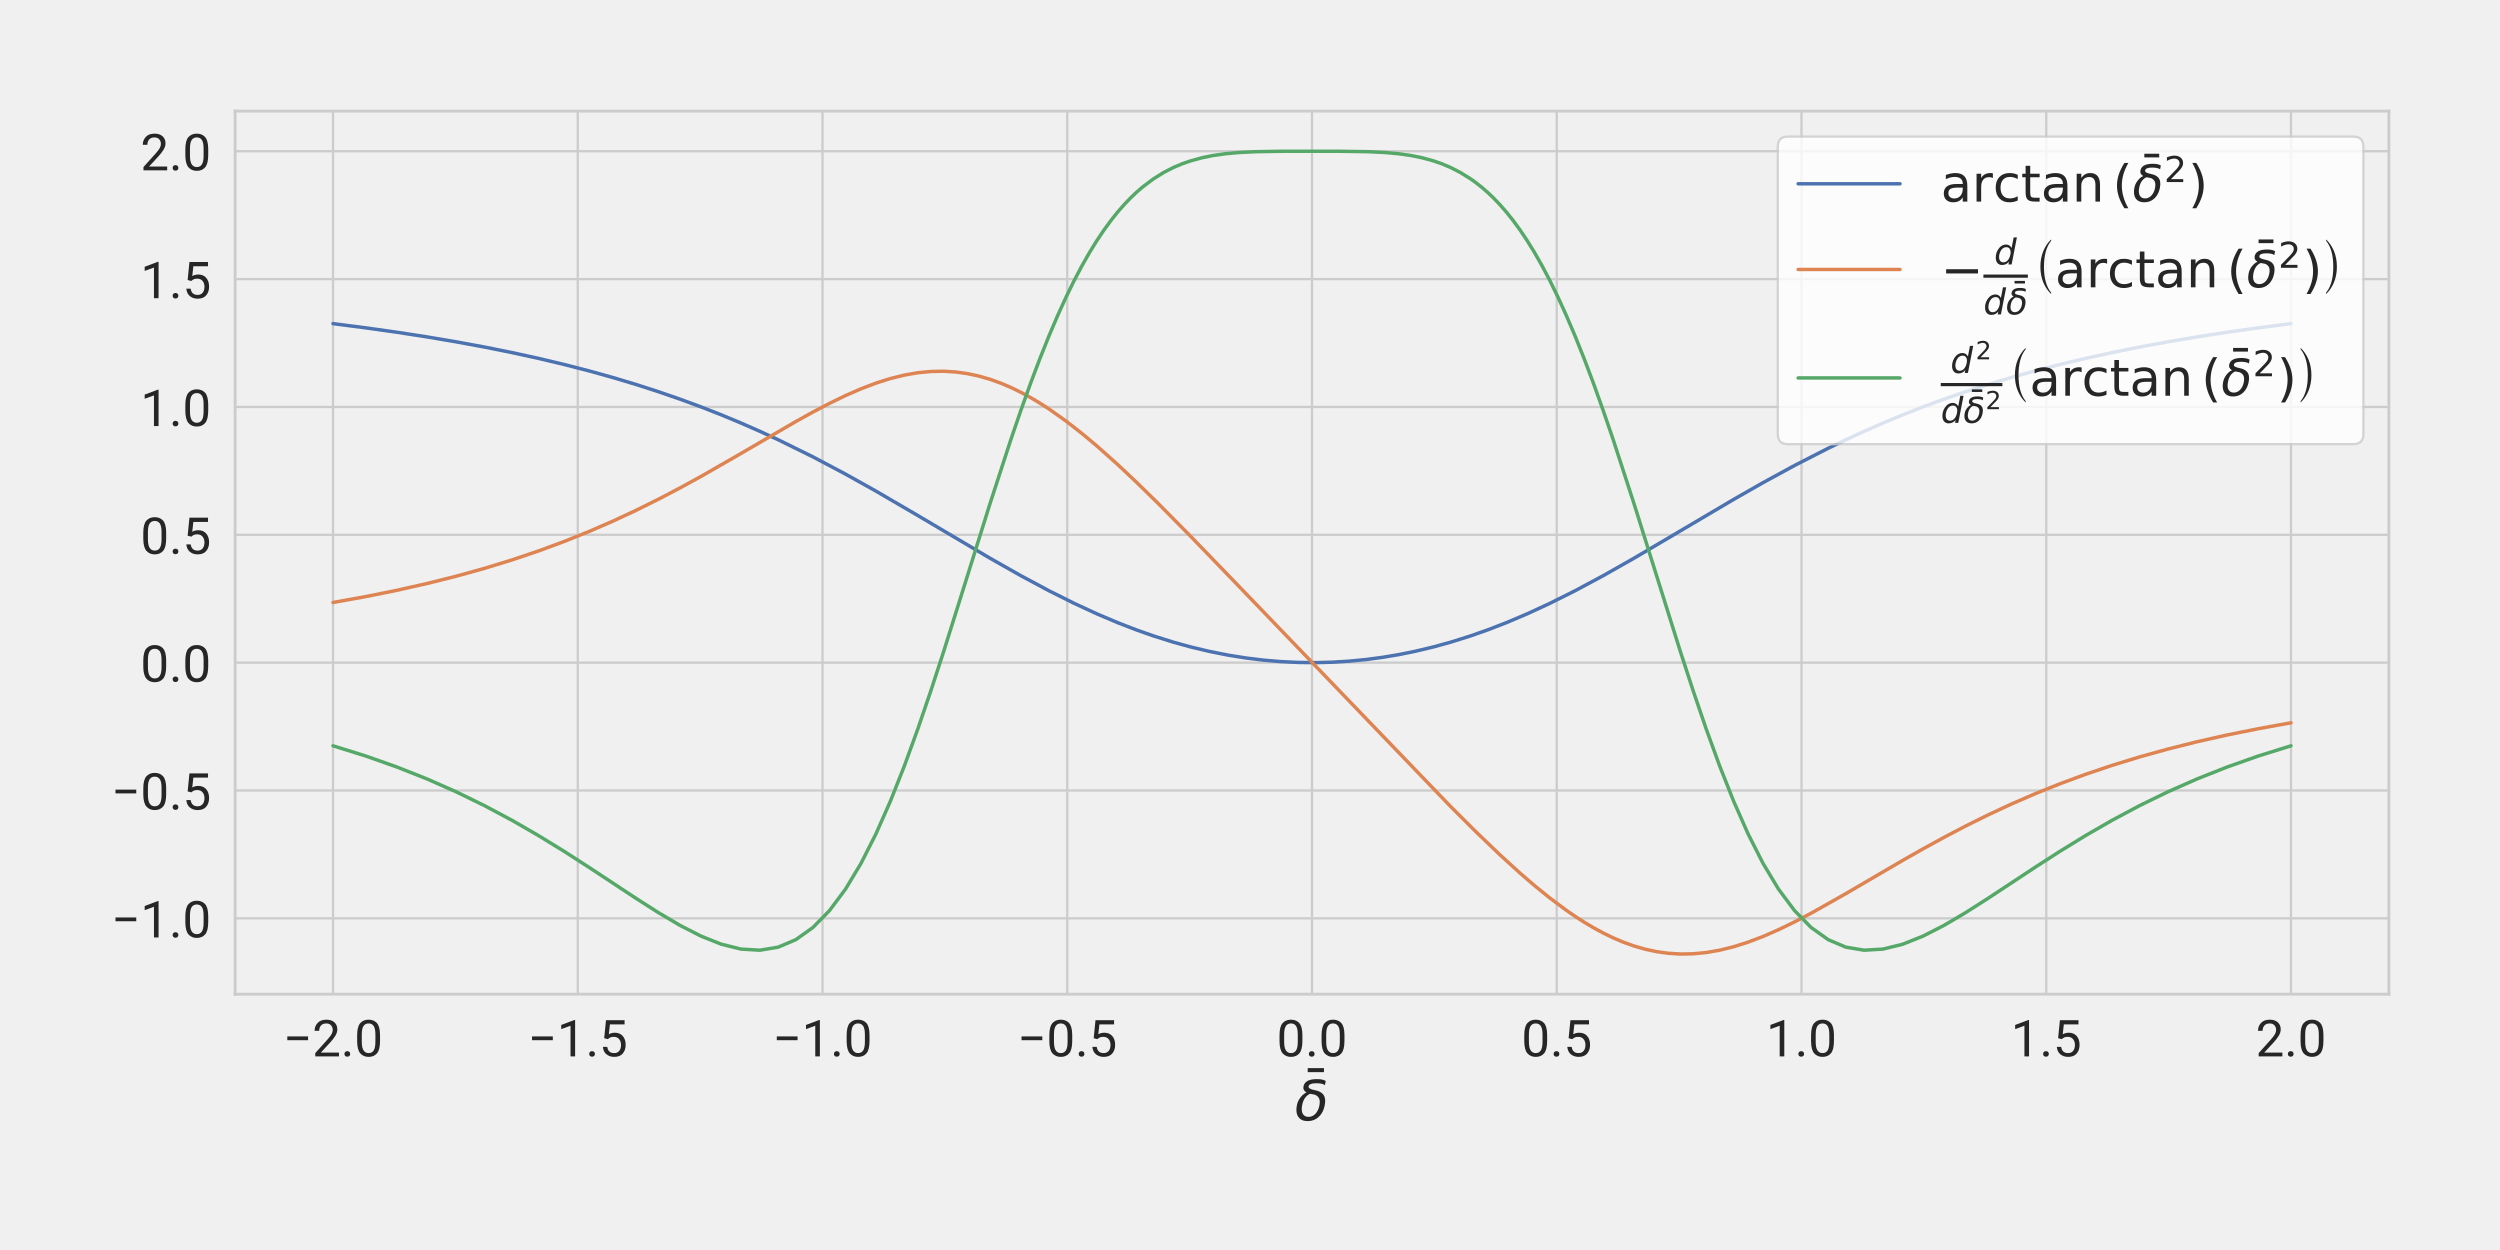
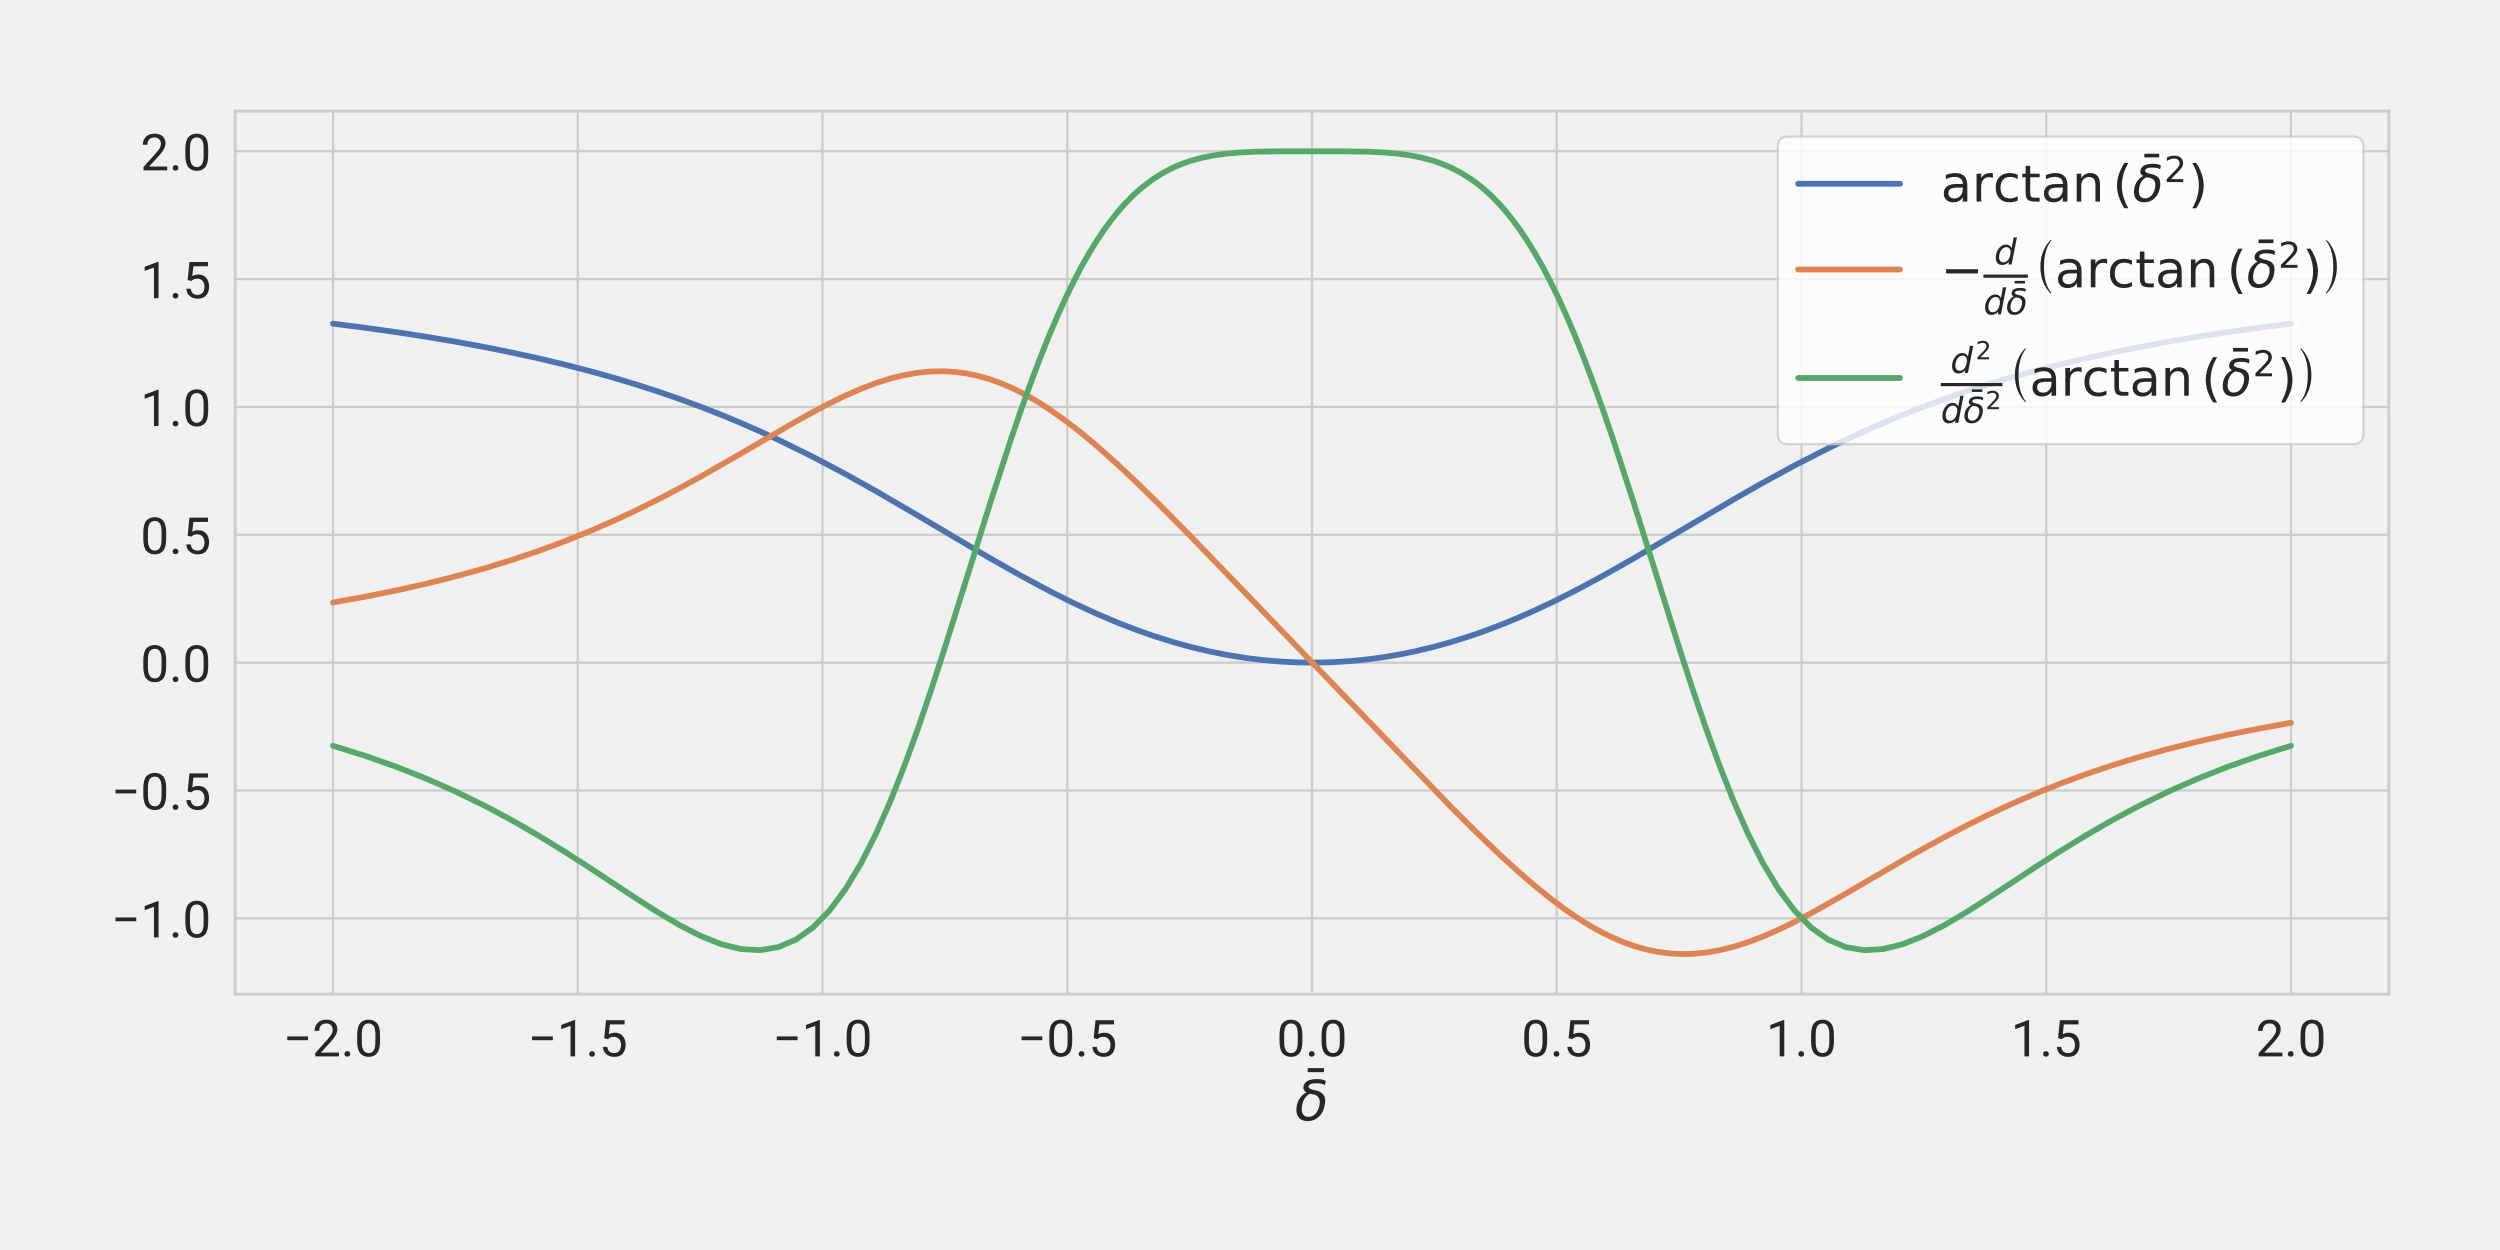
<svg xmlns="http://www.w3.org/2000/svg" xmlns:xlink="http://www.w3.org/1999/xlink" width="864pt" height="432pt" viewBox="0 0 864 432" version="1.1">
  <defs>
    <style type="text/css">*{stroke-linejoin: round; stroke-linecap: butt}</style>
  </defs>
  <g id="figure_1">
    <g id="patch_1">
      <path d="M 0 432  L 864 432  L 864 0  L 0 0  L 0 432  z " style="fill: none" />
    </g>
    <g id="axes_1">
      <g id="patch_2">
        <path d="M 81.26 343.586  L 825.6 343.586  L 825.6 38.4  L 81.26 38.4  L 81.26 343.586  z " style="fill: none" />
      </g>
      <g id="matplotlib.axis_1">
        <g id="xtick_1">
          <g id="line2d_1">
-             <path d="M 115.094 343.586  L 115.094 38.4  " clip-path="url(#p372254321c)" style="fill: none; stroke: #cccccc; stroke-width: 0.8; stroke-linecap: round" />
+             <path d="M 115.094 343.586  L 115.094 38.4  " clip-path="url(#p555a735364)" style="fill: none; stroke: #cccccc; stroke-width: 0.8; stroke-linecap: round" />
          </g>
          <g id="text_1">
            <g style="fill: #262626" transform="translate(97.84976 365.0863) scale(0.176 -0.176)">
              <defs>
                <path id="Roboto-Regular-2212" d="M 3134 2509  L 3134 2034  L 525 2034  L 525 2509  L 3134 2509  z " transform="scale(0.015625)" />
                <path id="Roboto-Regular-32" d="M 3359 475  L 3359 0  L 381 0  L 381 416  L 1925 2134  Q 2306 2566 2439 2819  Q 2572 3072 2572 3328  Q 2572 3663 2364 3900  Q 2156 4138 1778 4138  Q 1322 4138 1097 3878  Q 872 3619 872 3213  L 294 3213  Q 294 3788 672 4200  Q 1050 4613 1778 4613  Q 2422 4613 2786 4278  Q 3150 3944 3150 3397  Q 3150 2997 2903 2592  Q 2656 2188 2297 1797  L 1078 475  L 3359 475  z " transform="scale(0.015625)" />
                <path id="Roboto-Regular-2e" d="M 450 306  Q 450 453 542 554  Q 634 656 809 656  Q 984 656 1076 554  Q 1169 453 1169 306  Q 1169 163 1076 62  Q 984 -38 809 -38  Q 634 -38 542 62  Q 450 163 450 306  z " transform="scale(0.015625)" />
                <path id="Roboto-Regular-30" d="M 3234 1944  Q 3234 825 2848 381  Q 2463 -63 1800 -63  Q 1156 -63 764 368  Q 372 800 359 1872  L 359 2638  Q 359 3753 750 4183  Q 1141 4613 1794 4613  Q 2447 4613 2834 4195  Q 3222 3778 3234 2709  L 3234 1944  z M 2653 2734  Q 2653 3503 2434 3822  Q 2216 4141 1794 4141  Q 1388 4141 1167 3831  Q 947 3522 941 2778  L 941 1850  Q 941 1088 1164 750  Q 1388 413 1800 413  Q 2222 413 2436 745  Q 2650 1078 2653 1825  L 2653 2734  z " transform="scale(0.015625)" />
              </defs>
              <use xlink:href="#Roboto-Regular-2212" />
-               <use xlink:href="#Roboto-Regular-32" x="57.178" />
-               <use xlink:href="#Roboto-Regular-2e" x="113.379" />
-               <use xlink:href="#Roboto-Regular-30" x="139.746" />
+               <use xlink:href="#Roboto-Regular-32" transform="translate(57.17773 0)" />
+               <use xlink:href="#Roboto-Regular-2e" transform="translate(113.3789 0)" />
+               <use xlink:href="#Roboto-Regular-30" transform="translate(139.7461 0)" />
            </g>
          </g>
        </g>
        <g id="xtick_2">
          <g id="line2d_2">
-             <path d="M 199.678 343.586  L 199.678 38.4  " clip-path="url(#p372254321c)" style="fill: none; stroke: #cccccc; stroke-width: 0.8; stroke-linecap: round" />
+             <path d="M 199.678 343.586  L 199.678 38.4  " clip-path="url(#p555a735364)" style="fill: none; stroke: #cccccc; stroke-width: 0.8; stroke-linecap: round" />
          </g>
          <g id="text_2">
            <g style="fill: #262626" transform="translate(182.4339 365.0863) scale(0.176 -0.176)">
              <defs>
                <path id="Roboto-Regular-31" d="M 2278 4575  L 2278 0  L 1700 0  L 1700 3853  L 534 3428  L 534 3950  L 2188 4575  L 2278 4575  z " transform="scale(0.015625)" />
                <path id="Roboto-Regular-35" d="M 1109 2166  L 647 2284  L 875 4550  L 3209 4550  L 3209 4016  L 1366 4016  L 1228 2778  Q 1572 2975 1988 2975  Q 2616 2975 2980 2561  Q 3344 2147 3344 1450  Q 3344 797 2987 367  Q 2631 -63 1903 -63  Q 1350 -63 947 248  Q 544 559 481 1197  L 1031 1197  Q 1141 413 1903 413  Q 2313 413 2538 691  Q 2763 969 2763 1444  Q 2763 1872 2527 2164  Q 2291 2456 1853 2456  Q 1563 2456 1413 2378  Q 1263 2300 1109 2166  z " transform="scale(0.015625)" />
              </defs>
              <use xlink:href="#Roboto-Regular-2212" />
-               <use xlink:href="#Roboto-Regular-31" x="57.178" />
-               <use xlink:href="#Roboto-Regular-2e" x="113.379" />
-               <use xlink:href="#Roboto-Regular-35" x="139.746" />
+               <use xlink:href="#Roboto-Regular-31" transform="translate(57.17773 0)" />
+               <use xlink:href="#Roboto-Regular-2e" transform="translate(113.3789 0)" />
+               <use xlink:href="#Roboto-Regular-35" transform="translate(139.7461 0)" />
            </g>
          </g>
        </g>
        <g id="xtick_3">
          <g id="line2d_3">
-             <path d="M 284.262 343.586  L 284.262 38.4  " clip-path="url(#p372254321c)" style="fill: none; stroke: #cccccc; stroke-width: 0.8; stroke-linecap: round" />
+             <path d="M 284.262 343.586  L 284.262 38.4  " clip-path="url(#p555a735364)" style="fill: none; stroke: #cccccc; stroke-width: 0.8; stroke-linecap: round" />
          </g>
          <g id="text_3">
            <g style="fill: #262626" transform="translate(267.0179 365.0863) scale(0.176 -0.176)">
              <use xlink:href="#Roboto-Regular-2212" />
-               <use xlink:href="#Roboto-Regular-31" x="57.178" />
-               <use xlink:href="#Roboto-Regular-2e" x="113.379" />
-               <use xlink:href="#Roboto-Regular-30" x="139.746" />
+               <use xlink:href="#Roboto-Regular-31" transform="translate(57.17773 0)" />
+               <use xlink:href="#Roboto-Regular-2e" transform="translate(113.3789 0)" />
+               <use xlink:href="#Roboto-Regular-30" transform="translate(139.7461 0)" />
            </g>
          </g>
        </g>
        <g id="xtick_4">
          <g id="line2d_4">
-             <path d="M 368.846 343.586  L 368.846 38.4  " clip-path="url(#p372254321c)" style="fill: none; stroke: #cccccc; stroke-width: 0.8; stroke-linecap: round" />
+             <path d="M 368.846 343.586  L 368.846 38.4  " clip-path="url(#p555a735364)" style="fill: none; stroke: #cccccc; stroke-width: 0.8; stroke-linecap: round" />
          </g>
          <g id="text_4">
            <g style="fill: #262626" transform="translate(351.602 365.0863) scale(0.176 -0.176)">
              <use xlink:href="#Roboto-Regular-2212" />
-               <use xlink:href="#Roboto-Regular-30" x="57.178" />
-               <use xlink:href="#Roboto-Regular-2e" x="113.379" />
-               <use xlink:href="#Roboto-Regular-35" x="139.746" />
+               <use xlink:href="#Roboto-Regular-30" transform="translate(57.17773 0)" />
+               <use xlink:href="#Roboto-Regular-2e" transform="translate(113.3789 0)" />
+               <use xlink:href="#Roboto-Regular-35" transform="translate(139.7461 0)" />
            </g>
          </g>
        </g>
        <g id="xtick_5">
          <g id="line2d_5">
-             <path d="M 453.43 343.586  L 453.43 38.4  " clip-path="url(#p372254321c)" style="fill: none; stroke: #cccccc; stroke-width: 0.8; stroke-linecap: round" />
+             <path d="M 453.43 343.586  L 453.43 38.4  " clip-path="url(#p555a735364)" style="fill: none; stroke: #cccccc; stroke-width: 0.8; stroke-linecap: round" />
          </g>
          <g id="text_5">
            <g style="fill: #262626" transform="translate(441.2172 365.0863) scale(0.176 -0.176)">
              <use xlink:href="#Roboto-Regular-30" />
-               <use xlink:href="#Roboto-Regular-2e" x="56.201" />
-               <use xlink:href="#Roboto-Regular-30" x="82.568" />
+               <use xlink:href="#Roboto-Regular-2e" transform="translate(56.20117 0)" />
+               <use xlink:href="#Roboto-Regular-30" transform="translate(82.56836 0)" />
            </g>
          </g>
        </g>
        <g id="xtick_6">
          <g id="line2d_6">
-             <path d="M 538.014 343.586  L 538.014 38.4  " clip-path="url(#p372254321c)" style="fill: none; stroke: #cccccc; stroke-width: 0.8; stroke-linecap: round" />
+             <path d="M 538.014 343.586  L 538.014 38.4  " clip-path="url(#p555a735364)" style="fill: none; stroke: #cccccc; stroke-width: 0.8; stroke-linecap: round" />
          </g>
          <g id="text_6">
            <g style="fill: #262626" transform="translate(525.8013 365.0863) scale(0.176 -0.176)">
              <use xlink:href="#Roboto-Regular-30" />
-               <use xlink:href="#Roboto-Regular-2e" x="56.201" />
-               <use xlink:href="#Roboto-Regular-35" x="82.568" />
+               <use xlink:href="#Roboto-Regular-2e" transform="translate(56.20117 0)" />
+               <use xlink:href="#Roboto-Regular-35" transform="translate(82.56836 0)" />
            </g>
          </g>
        </g>
        <g id="xtick_7">
          <g id="line2d_7">
-             <path d="M 622.598 343.586  L 622.598 38.4  " clip-path="url(#p372254321c)" style="fill: none; stroke: #cccccc; stroke-width: 0.8; stroke-linecap: round" />
+             <path d="M 622.598 343.586  L 622.598 38.4  " clip-path="url(#p555a735364)" style="fill: none; stroke: #cccccc; stroke-width: 0.8; stroke-linecap: round" />
          </g>
          <g id="text_7">
            <g style="fill: #262626" transform="translate(610.3854 365.0863) scale(0.176 -0.176)">
              <use xlink:href="#Roboto-Regular-31" />
-               <use xlink:href="#Roboto-Regular-2e" x="56.201" />
-               <use xlink:href="#Roboto-Regular-30" x="82.568" />
+               <use xlink:href="#Roboto-Regular-2e" transform="translate(56.20117 0)" />
+               <use xlink:href="#Roboto-Regular-30" transform="translate(82.56836 0)" />
            </g>
          </g>
        </g>
        <g id="xtick_8">
          <g id="line2d_8">
-             <path d="M 707.182 343.586  L 707.182 38.4  " clip-path="url(#p372254321c)" style="fill: none; stroke: #cccccc; stroke-width: 0.8; stroke-linecap: round" />
+             <path d="M 707.182 343.586  L 707.182 38.4  " clip-path="url(#p555a735364)" style="fill: none; stroke: #cccccc; stroke-width: 0.8; stroke-linecap: round" />
          </g>
          <g id="text_8">
            <g style="fill: #262626" transform="translate(694.9695 365.0863) scale(0.176 -0.176)">
              <use xlink:href="#Roboto-Regular-31" />
-               <use xlink:href="#Roboto-Regular-2e" x="56.201" />
-               <use xlink:href="#Roboto-Regular-35" x="82.568" />
+               <use xlink:href="#Roboto-Regular-2e" transform="translate(56.20117 0)" />
+               <use xlink:href="#Roboto-Regular-35" transform="translate(82.56836 0)" />
            </g>
          </g>
        </g>
        <g id="xtick_9">
          <g id="line2d_9">
-             <path d="M 791.766 343.586  L 791.766 38.4  " clip-path="url(#p372254321c)" style="fill: none; stroke: #cccccc; stroke-width: 0.8; stroke-linecap: round" />
+             <path d="M 791.766 343.586  L 791.766 38.4  " clip-path="url(#p555a735364)" style="fill: none; stroke: #cccccc; stroke-width: 0.8; stroke-linecap: round" />
          </g>
          <g id="text_9">
            <g style="fill: #262626" transform="translate(779.5536 365.0863) scale(0.176 -0.176)">
              <use xlink:href="#Roboto-Regular-32" />
-               <use xlink:href="#Roboto-Regular-2e" x="56.201" />
-               <use xlink:href="#Roboto-Regular-30" x="82.568" />
+               <use xlink:href="#Roboto-Regular-2e" transform="translate(56.20117 0)" />
+               <use xlink:href="#Roboto-Regular-30" transform="translate(82.56836 0)" />
            </g>
          </g>
        </g>
        <g id="text_10">
          <g style="fill: #262626" transform="translate(447.478 387.1932) scale(0.192 -0.192)">
            <defs>
              <path id="DejaVuSans-304" d="M -2522 4769  L -653 4769  L -653 4306  L -2522 4306  L -2522 4769  z " transform="scale(0.015625)" />
              <path id="DejaVuSans-Oblique-3b4" d="M 3472 4053  Q 3197 4272 2450 4272  Q 1659 4272 1588 3906  Q 1531 3619 2328 3469  Q 2953 3353 3253 3003  Q 3616 2581 3447 1716  Q 3284 888 2763 400  Q 2238 -91 1488 -91  Q 741 -91 406 400  Q 72 888 241 1747  Q 363 2384 891 2900  Q 1097 3100 1353 3213  Q 913 3459 1000 3900  Q 1166 4750 2544 4750  Q 3234 4750 3566 4531  L 3472 4053  z M 1753 3056  Q 1525 2966 1306 2738  Q 969 2384 847 1747  Q 722 1113 919 756  Q 1119 397 1584 397  Q 2044 397 2381 759  Q 2722 1122 2838 1716  Q 2956 2338 2731 2638  Q 2491 2959 2103 2994  Q 1906 3013 1753 3056  z " transform="scale(0.015625)" />
            </defs>
            <use xlink:href="#DejaVuSans-304" transform="translate(62.70166 19.48438)" />
            <use xlink:href="#DejaVuSans-Oblique-3b4" transform="translate(0 0.046875)" />
          </g>
        </g>
      </g>
      <g id="matplotlib.axis_2">
        <g id="ytick_1">
          <g id="line2d_10">
-             <path d="M 81.26 317.377  L 825.6 317.377  " clip-path="url(#p372254321c)" style="fill: none; stroke: #cccccc; stroke-width: 0.8; stroke-linecap: round" />
+             <path d="M 81.26 317.377  L 825.6 317.377  " clip-path="url(#p555a735364)" style="fill: none; stroke: #cccccc; stroke-width: 0.8; stroke-linecap: round" />
          </g>
          <g id="text_11">
            <g style="fill: #262626" transform="translate(38.47225 323.9771) scale(0.176 -0.176)">
              <use xlink:href="#Roboto-Regular-2212" />
-               <use xlink:href="#Roboto-Regular-31" x="57.178" />
-               <use xlink:href="#Roboto-Regular-2e" x="113.379" />
-               <use xlink:href="#Roboto-Regular-30" x="139.746" />
+               <use xlink:href="#Roboto-Regular-31" transform="translate(57.17773 0)" />
+               <use xlink:href="#Roboto-Regular-2e" transform="translate(113.3789 0)" />
+               <use xlink:href="#Roboto-Regular-30" transform="translate(139.7461 0)" />
            </g>
          </g>
        </g>
        <g id="ytick_2">
          <g id="line2d_11">
-             <path d="M 81.26 273.193  L 825.6 273.193  " clip-path="url(#p372254321c)" style="fill: none; stroke: #cccccc; stroke-width: 0.8; stroke-linecap: round" />
+             <path d="M 81.26 273.193  L 825.6 273.193  " clip-path="url(#p555a735364)" style="fill: none; stroke: #cccccc; stroke-width: 0.8; stroke-linecap: round" />
          </g>
          <g id="text_12">
            <g style="fill: #262626" transform="translate(38.47225 279.7929) scale(0.176 -0.176)">
              <use xlink:href="#Roboto-Regular-2212" />
-               <use xlink:href="#Roboto-Regular-30" x="57.178" />
-               <use xlink:href="#Roboto-Regular-2e" x="113.379" />
-               <use xlink:href="#Roboto-Regular-35" x="139.746" />
+               <use xlink:href="#Roboto-Regular-30" transform="translate(57.17773 0)" />
+               <use xlink:href="#Roboto-Regular-2e" transform="translate(113.3789 0)" />
+               <use xlink:href="#Roboto-Regular-35" transform="translate(139.7461 0)" />
            </g>
          </g>
        </g>
        <g id="ytick_3">
          <g id="line2d_12">
-             <path d="M 81.26 229.009  L 825.6 229.009  " clip-path="url(#p372254321c)" style="fill: none; stroke: #cccccc; stroke-width: 0.8; stroke-linecap: round" />
+             <path d="M 81.26 229.009  L 825.6 229.009  " clip-path="url(#p555a735364)" style="fill: none; stroke: #cccccc; stroke-width: 0.8; stroke-linecap: round" />
          </g>
          <g id="text_13">
            <g style="fill: #262626" transform="translate(48.5345 235.6088) scale(0.176 -0.176)">
              <use xlink:href="#Roboto-Regular-30" />
-               <use xlink:href="#Roboto-Regular-2e" x="56.201" />
-               <use xlink:href="#Roboto-Regular-30" x="82.568" />
+               <use xlink:href="#Roboto-Regular-2e" transform="translate(56.20117 0)" />
+               <use xlink:href="#Roboto-Regular-30" transform="translate(82.56836 0)" />
            </g>
          </g>
        </g>
        <g id="ytick_4">
          <g id="line2d_13">
-             <path d="M 81.26 184.825  L 825.6 184.825  " clip-path="url(#p372254321c)" style="fill: none; stroke: #cccccc; stroke-width: 0.8; stroke-linecap: round" />
+             <path d="M 81.26 184.825  L 825.6 184.825  " clip-path="url(#p555a735364)" style="fill: none; stroke: #cccccc; stroke-width: 0.8; stroke-linecap: round" />
          </g>
          <g id="text_14">
            <g style="fill: #262626" transform="translate(48.5345 191.4246) scale(0.176 -0.176)">
              <use xlink:href="#Roboto-Regular-30" />
-               <use xlink:href="#Roboto-Regular-2e" x="56.201" />
-               <use xlink:href="#Roboto-Regular-35" x="82.568" />
+               <use xlink:href="#Roboto-Regular-2e" transform="translate(56.20117 0)" />
+               <use xlink:href="#Roboto-Regular-35" transform="translate(82.56836 0)" />
            </g>
          </g>
        </g>
        <g id="ytick_5">
          <g id="line2d_14">
-             <path d="M 81.26 140.64  L 825.6 140.64  " clip-path="url(#p372254321c)" style="fill: none; stroke: #cccccc; stroke-width: 0.8; stroke-linecap: round" />
+             <path d="M 81.26 140.64  L 825.6 140.64  " clip-path="url(#p555a735364)" style="fill: none; stroke: #cccccc; stroke-width: 0.8; stroke-linecap: round" />
          </g>
          <g id="text_15">
            <g style="fill: #262626" transform="translate(48.5345 147.2404) scale(0.176 -0.176)">
              <use xlink:href="#Roboto-Regular-31" />
-               <use xlink:href="#Roboto-Regular-2e" x="56.201" />
-               <use xlink:href="#Roboto-Regular-30" x="82.568" />
+               <use xlink:href="#Roboto-Regular-2e" transform="translate(56.20117 0)" />
+               <use xlink:href="#Roboto-Regular-30" transform="translate(82.56836 0)" />
            </g>
          </g>
        </g>
        <g id="ytick_6">
          <g id="line2d_15">
-             <path d="M 81.26 96.456  L 825.6 96.456  " clip-path="url(#p372254321c)" style="fill: none; stroke: #cccccc; stroke-width: 0.8; stroke-linecap: round" />
+             <path d="M 81.26 96.456  L 825.6 96.456  " clip-path="url(#p555a735364)" style="fill: none; stroke: #cccccc; stroke-width: 0.8; stroke-linecap: round" />
          </g>
          <g id="text_16">
            <g style="fill: #262626" transform="translate(48.5345 103.0563) scale(0.176 -0.176)">
              <use xlink:href="#Roboto-Regular-31" />
-               <use xlink:href="#Roboto-Regular-2e" x="56.201" />
-               <use xlink:href="#Roboto-Regular-35" x="82.568" />
+               <use xlink:href="#Roboto-Regular-2e" transform="translate(56.20117 0)" />
+               <use xlink:href="#Roboto-Regular-35" transform="translate(82.56836 0)" />
            </g>
          </g>
        </g>
        <g id="ytick_7">
          <g id="line2d_16">
-             <path d="M 81.26 52.272  L 825.6 52.272  " clip-path="url(#p372254321c)" style="fill: none; stroke: #cccccc; stroke-width: 0.8; stroke-linecap: round" />
+             <path d="M 81.26 52.272  L 825.6 52.272  " clip-path="url(#p555a735364)" style="fill: none; stroke: #cccccc; stroke-width: 0.8; stroke-linecap: round" />
          </g>
          <g id="text_17">
            <g style="fill: #262626" transform="translate(48.5345 58.8721) scale(0.176 -0.176)">
              <use xlink:href="#Roboto-Regular-32" />
-               <use xlink:href="#Roboto-Regular-2e" x="56.201" />
-               <use xlink:href="#Roboto-Regular-30" x="82.568" />
+               <use xlink:href="#Roboto-Regular-2e" transform="translate(56.20117 0)" />
+               <use xlink:href="#Roboto-Regular-30" transform="translate(82.56836 0)" />
            </g>
          </g>
        </g>
      </g>
      <g id="line2d_17">
-         <path d="M 115.094 111.848  L 126.302 113.292  L 137.14 114.822  L 147.618 116.442  L 157.749 118.155  L 167.545 119.963  L 177.016 121.87  L 186.173 123.875  L 195.027 125.981  L 203.587 128.187  L 211.864 130.492  L 219.867 132.894  L 227.605 135.39  L 235.086 137.974  L 242.319 140.642  L 249.313 143.386  L 256.075 146.197  L 262.613 149.065  L 268.935 151.978  L 280.957 157.895  L 292.195 163.842  L 302.701 169.714  L 317.191 178.163  L 342.125 192.906  L 352.825 198.968  L 362.496 204.152  L 371.237 208.523  L 379.138 212.173  L 386.28 215.199  L 392.735 217.696  L 398.57 219.749  L 405.486 221.926  L 411.531 223.595  L 418.026 225.141  L 424.506 226.426  L 430.582 227.397  L 436.558 228.13  L 442.542 228.643  L 448.579 228.936  L 454.649 229.004  L 460.457 228.856  L 466.316 228.496  L 472.096 227.933  L 477.87 227.165  L 483.345 226.246  L 488.834 225.141  L 495.329 223.595  L 501.374 221.926  L 508.29 219.749  L 514.125 217.696  L 520.58 215.199  L 527.722 212.173  L 535.623 208.523  L 544.364 204.152  L 554.035 198.968  L 564.735 192.906  L 580.792 183.44  L 599.166 172.589  L 609.324 166.794  L 620.19 160.871  L 631.813 154.926  L 637.925 151.978  L 644.247 149.065  L 650.785 146.197  L 657.547 143.386  L 664.541 140.642  L 671.774 137.974  L 679.255 135.39  L 686.993 132.894  L 694.996 130.492  L 703.273 128.187  L 711.833 125.981  L 720.687 123.875  L 729.844 121.87  L 739.315 119.963  L 749.111 118.155  L 759.242 116.442  L 769.72 114.822  L 780.558 113.292  L 791.766 111.848  L 791.766 111.848  " clip-path="url(#p372254321c)" style="fill: none; stroke: #4c72b0; stroke-width: 1.2; stroke-linecap: round" />
+         <path d="M 115.094 111.848  L 126.302 113.292  L 137.14 114.822  L 147.618 116.442  L 157.749 118.155  L 167.545 119.963  L 177.016 121.87  L 186.173 123.875  L 195.027 125.981  L 203.587 128.187  L 211.864 130.492  L 219.867 132.894  L 227.605 135.39  L 235.086 137.974  L 242.319 140.642  L 249.313 143.386  L 256.075 146.197  L 262.613 149.065  L 268.935 151.978  L 280.957 157.895  L 292.195 163.842  L 302.701 169.714  L 317.191 178.163  L 342.125 192.906  L 352.825 198.968  L 362.496 204.152  L 371.237 208.523  L 379.138 212.173  L 386.28 215.199  L 392.735 217.696  L 398.57 219.749  L 405.486 221.926  L 411.531 223.595  L 418.026 225.141  L 424.506 226.426  L 430.582 227.397  L 436.558 228.13  L 442.542 228.643  L 448.579 228.936  L 454.649 229.004  L 460.457 228.856  L 466.316 228.496  L 472.096 227.933  L 477.87 227.165  L 483.345 226.246  L 488.834 225.141  L 495.329 223.595  L 501.374 221.926  L 508.29 219.749  L 514.125 217.696  L 520.58 215.199  L 527.722 212.173  L 535.623 208.523  L 544.364 204.152  L 554.035 198.968  L 564.735 192.906  L 580.792 183.44  L 599.166 172.589  L 609.324 166.794  L 620.19 160.871  L 631.813 154.926  L 637.925 151.978  L 644.247 149.065  L 650.785 146.197  L 657.547 143.386  L 664.541 140.642  L 671.774 137.974  L 679.255 135.39  L 686.993 132.894  L 694.996 130.492  L 703.273 128.187  L 711.833 125.981  L 720.687 123.875  L 729.844 121.87  L 739.315 119.963  L 749.111 118.155  L 759.242 116.442  L 769.72 114.822  L 780.558 113.292  L 791.766 111.848  L 791.766 111.848  " clip-path="url(#p555a735364)" style="fill: none; stroke: #4c72b0; stroke-width: 2; stroke-linecap: round" />
      </g>
      <g id="line2d_18">
-         <path d="M 115.094 208.216  L 126.302 206.198  L 137.14 204.013  L 147.618 201.653  L 157.749 199.113  L 167.545 196.389  L 177.016 193.48  L 186.173 190.386  L 195.027 187.115  L 203.587 183.674  L 211.864 180.079  L 219.867 176.348  L 227.605 172.506  L 235.086 168.584  L 242.319 164.619  L 256.075 156.722  L 275.047 145.675  L 280.957 142.399  L 286.67 139.401  L 292.195 136.719  L 297.536 134.382  L 302.701 132.415  L 307.694 130.829  L 312.522 129.632  L 317.191 128.82  L 321.704 128.383  L 326.068 128.303  L 330.287 128.56  L 334.367 129.127  L 338.311 129.976  L 342.125 131.077  L 345.812 132.399  L 349.378 133.912  L 352.825 135.588  L 356.158 137.399  L 359.38 139.319  L 362.496 141.327  L 368.421 145.52  L 373.96 149.839  L 379.138 154.177  L 386.28 160.554  L 392.735 166.632  L 400.387 174.123  L 411.531 185.399  L 428.152 202.613  L 501.374 278.776  L 510.17 287.546  L 518.355 295.398  L 525.26 301.69  L 530.267 306.006  L 535.623 310.346  L 541.352 314.618  L 544.364 316.691  L 547.48 318.698  L 550.702 320.619  L 554.035 322.429  L 557.482 324.105  L 561.048 325.618  L 564.735 326.94  L 568.549 328.041  L 572.493 328.89  L 576.573 329.457  L 580.792 329.714  L 585.156 329.635  L 589.669 329.198  L 594.338 328.385  L 599.166 327.188  L 604.159 325.603  L 609.324 323.635  L 614.665 321.299  L 620.19 318.617  L 625.903 315.619  L 637.925 308.832  L 657.547 297.368  L 664.541 293.399  L 671.774 289.433  L 679.255 285.511  L 686.993 281.67  L 694.996 277.939  L 703.273 274.343  L 711.833 270.903  L 720.687 267.631  L 729.844 264.538  L 739.315 261.628  L 749.111 258.904  L 759.242 256.364  L 769.72 254.004  L 780.558 251.819  L 791.766 249.801  L 791.766 249.801  " clip-path="url(#p372254321c)" style="fill: none; stroke: #dd8452; stroke-width: 1.2; stroke-linecap: round" />
+         <path d="M 115.094 208.216  L 126.302 206.198  L 137.14 204.013  L 147.618 201.653  L 157.749 199.113  L 167.545 196.389  L 177.016 193.48  L 186.173 190.386  L 195.027 187.115  L 203.587 183.674  L 211.864 180.079  L 219.867 176.348  L 227.605 172.506  L 235.086 168.584  L 242.319 164.619  L 256.075 156.722  L 275.047 145.675  L 280.957 142.399  L 286.67 139.401  L 292.195 136.719  L 297.536 134.382  L 302.701 132.415  L 307.694 130.829  L 312.522 129.632  L 317.191 128.82  L 321.704 128.383  L 326.068 128.303  L 330.287 128.56  L 334.367 129.127  L 338.311 129.976  L 342.125 131.077  L 345.812 132.399  L 349.378 133.912  L 352.825 135.588  L 356.158 137.399  L 359.38 139.319  L 362.496 141.327  L 368.421 145.52  L 373.96 149.839  L 379.138 154.177  L 386.28 160.554  L 392.735 166.632  L 400.387 174.123  L 411.531 185.399  L 428.152 202.613  L 501.374 278.776  L 510.17 287.546  L 518.355 295.398  L 525.26 301.69  L 530.267 306.006  L 535.623 310.346  L 541.352 314.618  L 544.364 316.691  L 547.48 318.698  L 550.702 320.619  L 554.035 322.429  L 557.482 324.105  L 561.048 325.618  L 564.735 326.94  L 568.549 328.041  L 572.493 328.89  L 576.573 329.457  L 580.792 329.714  L 585.156 329.635  L 589.669 329.198  L 594.338 328.385  L 599.166 327.188  L 604.159 325.603  L 609.324 323.635  L 614.665 321.299  L 620.19 318.617  L 625.903 315.619  L 637.925 308.832  L 657.547 297.368  L 664.541 293.399  L 671.774 289.433  L 679.255 285.511  L 686.993 281.67  L 694.996 277.939  L 703.273 274.343  L 711.833 270.903  L 720.687 267.631  L 729.844 264.538  L 739.315 261.628  L 749.111 258.904  L 759.242 256.364  L 769.72 254.004  L 780.558 251.819  L 791.766 249.801  L 791.766 249.801  " clip-path="url(#p555a735364)" style="fill: none; stroke: #dd8452; stroke-width: 2; stroke-linecap: round" />
      </g>
      <g id="line2d_19">
-         <path d="M 115.094 257.751  L 126.302 261.247  L 137.14 265.07  L 147.618 269.223  L 157.749 273.7  L 167.545 278.483  L 177.016 283.54  L 186.173 288.823  L 195.027 294.264  L 203.587 299.771  L 219.867 310.509  L 227.605 315.442  L 235.086 319.852  L 242.319 323.547  L 249.313 326.328  L 256.075 328.002  L 262.613 328.39  L 268.935 327.341  L 275.047 324.742  L 280.957 320.531  L 286.67 314.698  L 292.195 307.294  L 297.536 298.423  L 302.701 288.243  L 307.694 276.951  L 312.522 264.773  L 317.191 251.951  L 321.704 238.731  L 326.068 225.349  L 334.367 198.941  L 342.125 174.133  L 349.378 151.835  L 352.825 141.781  L 356.158 132.488  L 359.38 123.956  L 362.496 116.168  L 365.508 109.095  L 368.421 102.702  L 371.237 96.947  L 373.96 91.785  L 376.593 87.169  L 379.138 83.053  L 381.6 79.392  L 383.979 76.142  L 386.28 73.264  L 388.505 70.719  L 390.656 68.471  L 392.735 66.488  L 394.746 64.742  L 398.57 61.854  L 402.144 59.624  L 405.486 57.907  L 408.61 56.588  L 411.531 55.575  L 415.558 54.482  L 419.199 53.749  L 423.515 53.135  L 428.152 52.712  L 434.124 52.422  L 442.169 52.289  L 462.63 52.28  L 472.736 52.422  L 478.708 52.712  L 483.345 53.135  L 487.661 53.749  L 491.302 54.482  L 495.329 55.575  L 498.25 56.588  L 501.374 57.907  L 504.716 59.624  L 508.29 61.854  L 510.17 63.205  L 512.114 64.742  L 514.125 66.488  L 516.204 68.471  L 518.355 70.719  L 520.58 73.264  L 522.881 76.142  L 525.26 79.392  L 527.722 83.053  L 530.267 87.169  L 532.9 91.785  L 535.623 96.947  L 538.439 102.702  L 541.352 109.095  L 544.364 116.168  L 547.48 123.956  L 550.702 132.488  L 554.035 141.781  L 557.482 151.835  L 564.735 174.133  L 580.792 225.349  L 585.156 238.731  L 589.669 251.951  L 594.338 264.773  L 599.166 276.951  L 604.159 288.243  L 609.324 298.423  L 614.665 307.294  L 620.19 314.698  L 625.903 320.531  L 631.813 324.742  L 637.925 327.341  L 644.247 328.39  L 650.785 328.002  L 657.547 326.328  L 664.541 323.547  L 671.774 319.852  L 679.255 315.442  L 686.993 310.509  L 703.273 299.771  L 711.833 294.264  L 720.687 288.823  L 729.844 283.54  L 739.315 278.483  L 749.111 273.7  L 759.242 269.223  L 769.72 265.07  L 780.558 261.247  L 791.766 257.751  L 791.766 257.751  " clip-path="url(#p372254321c)" style="fill: none; stroke: #55a868; stroke-width: 1.2; stroke-linecap: round" />
+         <path d="M 115.094 257.751  L 126.302 261.247  L 137.14 265.07  L 147.618 269.223  L 157.749 273.7  L 167.545 278.483  L 177.016 283.54  L 186.173 288.823  L 195.027 294.264  L 203.587 299.771  L 219.867 310.509  L 227.605 315.442  L 235.086 319.852  L 242.319 323.547  L 249.313 326.328  L 256.075 328.002  L 262.613 328.39  L 268.935 327.341  L 275.047 324.742  L 280.957 320.531  L 286.67 314.698  L 292.195 307.294  L 297.536 298.423  L 302.701 288.243  L 307.694 276.951  L 312.522 264.773  L 317.191 251.951  L 321.704 238.731  L 326.068 225.349  L 334.367 198.941  L 342.125 174.133  L 349.378 151.835  L 352.825 141.781  L 356.158 132.488  L 359.38 123.956  L 362.496 116.168  L 365.508 109.095  L 368.421 102.702  L 371.237 96.947  L 373.96 91.785  L 376.593 87.169  L 379.138 83.053  L 381.6 79.392  L 383.979 76.142  L 386.28 73.264  L 388.505 70.719  L 390.656 68.471  L 392.735 66.488  L 394.746 64.742  L 398.57 61.854  L 402.144 59.624  L 405.486 57.907  L 408.61 56.588  L 411.531 55.575  L 415.558 54.482  L 419.199 53.749  L 423.515 53.135  L 428.152 52.712  L 434.124 52.422  L 442.169 52.289  L 462.63 52.28  L 472.736 52.422  L 478.708 52.712  L 483.345 53.135  L 487.661 53.749  L 491.302 54.482  L 495.329 55.575  L 498.25 56.588  L 501.374 57.907  L 504.716 59.624  L 508.29 61.854  L 510.17 63.205  L 512.114 64.742  L 514.125 66.488  L 516.204 68.471  L 518.355 70.719  L 520.58 73.264  L 522.881 76.142  L 525.26 79.392  L 527.722 83.053  L 530.267 87.169  L 532.9 91.785  L 535.623 96.947  L 538.439 102.702  L 541.352 109.095  L 544.364 116.168  L 547.48 123.956  L 550.702 132.488  L 554.035 141.781  L 557.482 151.835  L 564.735 174.133  L 580.792 225.349  L 585.156 238.731  L 589.669 251.951  L 594.338 264.773  L 599.166 276.951  L 604.159 288.243  L 609.324 298.423  L 614.665 307.294  L 620.19 314.698  L 625.903 320.531  L 631.813 324.742  L 637.925 327.341  L 644.247 328.39  L 650.785 328.002  L 657.547 326.328  L 664.541 323.547  L 671.774 319.852  L 679.255 315.442  L 686.993 310.509  L 703.273 299.771  L 711.833 294.264  L 720.687 288.823  L 729.844 283.54  L 739.315 278.483  L 749.111 273.7  L 759.242 269.223  L 769.72 265.07  L 780.558 261.247  L 791.766 257.751  L 791.766 257.751  " clip-path="url(#p555a735364)" style="fill: none; stroke: #55a868; stroke-width: 2; stroke-linecap: round" />
      </g>
      <g id="patch_3">
        <path d="M 81.26 343.586  L 81.26 38.4  " style="fill: none; stroke: #cccccc; stroke-linejoin: miter; stroke-linecap: square" />
      </g>
      <g id="patch_4">
        <path d="M 825.6 343.586  L 825.6 38.4  " style="fill: none; stroke: #cccccc; stroke-linejoin: miter; stroke-linecap: square" />
      </g>
      <g id="patch_5">
        <path d="M 81.26 343.586  L 825.6 343.586  " style="fill: none; stroke: #cccccc; stroke-linejoin: miter; stroke-linecap: square" />
      </g>
      <g id="patch_6">
        <path d="M 81.26 38.4  L 825.6 38.4  " style="fill: none; stroke: #cccccc; stroke-linejoin: miter; stroke-linecap: square" />
      </g>
      <g id="legend_1">
        <g id="patch_7">
          <path d="M 617.92 153.504  L 813.28 153.504  Q 816.8 153.504 816.8 149.984  L 816.8 50.72  Q 816.8 47.2 813.28 47.2  L 617.92 47.2  Q 614.4 47.2 614.4 50.72  L 614.4 149.984  Q 614.4 153.504 617.92 153.504  z " style="fill: #ffffff; opacity: 0.8; stroke: #cccccc; stroke-width: 0.8; stroke-linejoin: miter" />
        </g>
        <g id="line2d_20">
-           <path d="M 621.44 63.513  L 639.04 63.513  L 656.64 63.513  " style="fill: none; stroke: #4c72b0; stroke-width: 1.2; stroke-linecap: round" />
+           <path d="M 621.44 63.513  L 639.04 63.513  L 656.64 63.513  " style="fill: none; stroke: #4c72b0; stroke-width: 2; stroke-linecap: round" />
        </g>
        <g id="text_18">
          <g style="fill: #262626" transform="translate(670.72 69.673) scale(0.176 -0.176)">
            <defs>
              <path id="DejaVuSans-61" d="M 2194 1759  Q 1497 1759 1228 1600  Q 959 1441 959 1056  Q 959 750 1161 570  Q 1363 391 1709 391  Q 2188 391 2477 730  Q 2766 1069 2766 1631  L 2766 1759  L 2194 1759  z M 3341 1997  L 3341 0  L 2766 0  L 2766 531  Q 2569 213 2275 61  Q 1981 -91 1556 -91  Q 1019 -91 701 211  Q 384 513 384 1019  Q 384 1609 779 1909  Q 1175 2209 1959 2209  L 2766 2209  L 2766 2266  Q 2766 2663 2505 2880  Q 2244 3097 1772 3097  Q 1472 3097 1187 3025  Q 903 2953 641 2809  L 641 3341  Q 956 3463 1253 3523  Q 1550 3584 1831 3584  Q 2591 3584 2966 3190  Q 3341 2797 3341 1997  z " transform="scale(0.015625)" />
              <path id="DejaVuSans-72" d="M 2631 2963  Q 2534 3019 2420 3045  Q 2306 3072 2169 3072  Q 1681 3072 1420 2755  Q 1159 2438 1159 1844  L 1159 0  L 581 0  L 581 3500  L 1159 3500  L 1159 2956  Q 1341 3275 1631 3429  Q 1922 3584 2338 3584  Q 2397 3584 2469 3576  Q 2541 3569 2628 3553  L 2631 2963  z " transform="scale(0.015625)" />
              <path id="DejaVuSans-63" d="M 3122 3366  L 3122 2828  Q 2878 2963 2633 3030  Q 2388 3097 2138 3097  Q 1578 3097 1268 2742  Q 959 2388 959 1747  Q 959 1106 1268 751  Q 1578 397 2138 397  Q 2388 397 2633 464  Q 2878 531 3122 666  L 3122 134  Q 2881 22 2623 -34  Q 2366 -91 2075 -91  Q 1284 -91 818 406  Q 353 903 353 1747  Q 353 2603 823 3093  Q 1294 3584 2113 3584  Q 2378 3584 2631 3529  Q 2884 3475 3122 3366  z " transform="scale(0.015625)" />
              <path id="DejaVuSans-74" d="M 1172 4494  L 1172 3500  L 2356 3500  L 2356 3053  L 1172 3053  L 1172 1153  Q 1172 725 1289 603  Q 1406 481 1766 481  L 2356 481  L 2356 0  L 1766 0  Q 1100 0 847 248  Q 594 497 594 1153  L 594 3053  L 172 3053  L 172 3500  L 594 3500  L 594 4494  L 1172 4494  z " transform="scale(0.015625)" />
              <path id="DejaVuSans-6e" d="M 3513 2113  L 3513 0  L 2938 0  L 2938 2094  Q 2938 2591 2744 2837  Q 2550 3084 2163 3084  Q 1697 3084 1428 2787  Q 1159 2491 1159 1978  L 1159 0  L 581 0  L 581 3500  L 1159 3500  L 1159 2956  Q 1366 3272 1645 3428  Q 1925 3584 2291 3584  Q 2894 3584 3203 3211  Q 3513 2838 3513 2113  z " transform="scale(0.015625)" />
              <path id="DejaVuSans-28" d="M 1984 4856  Q 1566 4138 1362 3434  Q 1159 2731 1159 2009  Q 1159 1288 1364 580  Q 1569 -128 1984 -844  L 1484 -844  Q 1016 -109 783 600  Q 550 1309 550 2009  Q 550 2706 781 3412  Q 1013 4119 1484 4856  L 1984 4856  z " transform="scale(0.015625)" />
              <path id="DejaVuSans-32" d="M 1228 531  L 3431 531  L 3431 0  L 469 0  L 469 531  Q 828 903 1448 1529  Q 2069 2156 2228 2338  Q 2531 2678 2651 2914  Q 2772 3150 2772 3378  Q 2772 3750 2511 3984  Q 2250 4219 1831 4219  Q 1534 4219 1204 4116  Q 875 4013 500 3803  L 500 4441  Q 881 4594 1212 4672  Q 1544 4750 1819 4750  Q 2544 4750 2975 4387  Q 3406 4025 3406 3419  Q 3406 3131 3298 2873  Q 3191 2616 2906 2266  Q 2828 2175 2409 1742  Q 1991 1309 1228 531  z " transform="scale(0.015625)" />
              <path id="DejaVuSans-29" d="M 513 4856  L 1013 4856  Q 1481 4119 1714 3412  Q 1947 2706 1947 2009  Q 1947 1309 1714 600  Q 1481 -109 1013 -844  L 513 -844  Q 928 -128 1133 580  Q 1338 1288 1338 2009  Q 1338 2731 1133 3434  Q 928 4138 513 4856  z " transform="scale(0.015625)" />
            </defs>
            <use xlink:href="#DejaVuSans-61" transform="translate(0 0.046875)" />
            <use xlink:href="#DejaVuSans-72" transform="translate(61.2793 0.046875)" />
            <use xlink:href="#DejaVuSans-63" transform="translate(102.3926 0.046875)" />
            <use xlink:href="#DejaVuSans-74" transform="translate(157.373 0.046875)" />
            <use xlink:href="#DejaVuSans-61" transform="translate(196.582 0.046875)" />
            <use xlink:href="#DejaVuSans-6e" transform="translate(257.8613 0.046875)" />
            <use xlink:href="#DejaVuSans-28" transform="translate(337.4759 0.046875)" />
            <use xlink:href="#DejaVuSans-304" transform="translate(439.1912 19.48438)" />
            <use xlink:href="#DejaVuSans-Oblique-3b4" transform="translate(376.4896 0.046875)" />
            <use xlink:href="#DejaVuSans-32" transform="translate(438.6283 38.32812) scale(0.7)" />
            <use xlink:href="#DejaVuSans-29" transform="translate(485.8988 0.046875)" />
          </g>
        </g>
        <g id="line2d_21">
-           <path d="M 621.44 93.136  L 639.04 93.136  L 656.64 93.136  " style="fill: none; stroke: #dd8452; stroke-width: 1.2; stroke-linecap: round" />
+           <path d="M 621.44 93.136  L 639.04 93.136  L 656.64 93.136  " style="fill: none; stroke: #dd8452; stroke-width: 2; stroke-linecap: round" />
        </g>
        <g id="text_19">
          <g style="fill: #262626" transform="translate(670.72 99.296) scale(0.176 -0.176)">
            <defs>
              <path id="DejaVuSans-2212" d="M 678 2272  L 4684 2272  L 4684 1741  L 678 1741  L 678 2272  z " transform="scale(0.015625)" />
              <path id="DejaVuSans-Oblique-64" d="M 2675 525  Q 2444 222 2128 65  Q 1813 -91 1428 -91  Q 903 -91 598 267  Q 294 625 294 1247  Q 294 1766 478 2236  Q 663 2706 1013 3078  Q 1244 3325 1534 3454  Q 1825 3584 2144 3584  Q 2481 3584 2739 3421  Q 2997 3259 3138 2956  L 3513 4863  L 4091 4863  L 3144 0  L 2566 0  L 2675 525  z M 891 1350  Q 891 897 1095 644  Q 1300 391 1663 391  Q 1931 391 2161 520  Q 2391 650 2566 903  Q 2750 1166 2856 1509  Q 2963 1853 2963 2188  Q 2963 2622 2758 2865  Q 2553 3109 2194 3109  Q 1922 3109 1687 2981  Q 1453 2853 1288 2613  Q 1106 2353 998 2009  Q 891 1666 891 1350  z " transform="scale(0.015625)" />
              <path id="STIXSizeOneSym-Regular-28" d="M 2445 -858  L 2445 -1050  Q 1728 -371 1309 630  Q 890 1632 890 2886  Q 890 4122 1309 5136  Q 1728 6150 2445 6822  L 2445 6630  Q 1408 5363 1408 2886  Q 1408 410 2445 -858  z " transform="scale(0.015625)" />
              <path id="STIXSizeOneSym-Regular-29" d="M 550 6630  L 550 6822  Q 1267 6144 1686 5142  Q 2106 4141 2106 2886  Q 2106 1651 1686 636  Q 1267 -378 550 -1050  L 550 -858  Q 1587 410 1587 2886  Q 1587 5363 550 6630  z " transform="scale(0.015625)" />
            </defs>
            <use xlink:href="#DejaVuSans-2212" transform="translate(0 0.01875)" />
            <use xlink:href="#DejaVuSans-Oblique-64" transform="translate(104.7891 44.81094) scale(0.7)" />
            <use xlink:href="#DejaVuSans-Oblique-64" transform="translate(83.78906 -53.20156) scale(0.7)" />
            <use xlink:href="#DejaVuSans-304" transform="translate(172.5076 -39.59219) scale(0.7)" />
            <use xlink:href="#DejaVuSans-Oblique-3b4" transform="translate(128.2227 -53.20156) scale(0.7)" />
            <use xlink:href="#STIXSizeOneSym-Regular-28" transform="translate(183.5498 1.1125) scale(0.871062)" />
            <use xlink:href="#DejaVuSans-61" transform="translate(224.3097 0.01875)" />
            <use xlink:href="#DejaVuSans-72" transform="translate(285.589 0.01875)" />
            <use xlink:href="#DejaVuSans-63" transform="translate(326.7022 0.01875)" />
            <use xlink:href="#DejaVuSans-74" transform="translate(381.6827 0.01875)" />
            <use xlink:href="#DejaVuSans-61" transform="translate(420.8917 0.01875)" />
            <use xlink:href="#DejaVuSans-6e" transform="translate(482.171 0.01875)" />
            <use xlink:href="#DejaVuSans-28" transform="translate(561.7856 0.01875)" />
            <use xlink:href="#DejaVuSans-304" transform="translate(663.5009 19.45625)" />
            <use xlink:href="#DejaVuSans-Oblique-3b4" transform="translate(600.7992 0.01875)" />
            <use xlink:href="#DejaVuSans-32" transform="translate(662.9379 38.3) scale(0.7)" />
            <use xlink:href="#DejaVuSans-29" transform="translate(710.2084 0.01875)" />
            <use xlink:href="#STIXSizeOneSym-Regular-29" transform="translate(749.2221 1.1125) scale(0.871062)" />
            <path d="M 83.789 18.816  L 83.789 25.066  L 171.05 25.066  L 171.05 18.816  L 83.789 18.816  z " />
          </g>
        </g>
        <g id="line2d_22">
-           <path d="M 621.44 130.624  L 639.04 130.624  L 656.64 130.624  " style="fill: none; stroke: #55a868; stroke-width: 1.2; stroke-linecap: round" />
+           <path d="M 621.44 130.624  L 639.04 130.624  L 656.64 130.624  " style="fill: none; stroke: #55a868; stroke-width: 2; stroke-linecap: round" />
        </g>
        <g id="text_20">
          <g style="fill: #262626" transform="translate(670.72 136.784) scale(0.176 -0.176)">
            <use xlink:href="#DejaVuSans-Oblique-64" transform="translate(19 44.83594) scale(0.7)" />
            <use xlink:href="#DejaVuSans-32" transform="translate(68.64699 71.63281) scale(0.49)" />
            <use xlink:href="#DejaVuSans-Oblique-64" transform="translate(0 -53.17656) scale(0.7)" />
            <use xlink:href="#DejaVuSans-304" transform="translate(88.71851 -39.56719) scale(0.7)" />
            <use xlink:href="#DejaVuSans-Oblique-3b4" transform="translate(44.43359 -53.17656) scale(0.7)" />
            <use xlink:href="#DejaVuSans-32" transform="translate(87.93066 -26.37969) scale(0.49)" />
            <use xlink:href="#STIXSizeOneSym-Regular-28" transform="translate(133.52 1.1375) scale(0.871062)" />
            <use xlink:href="#DejaVuSans-61" transform="translate(174.2799 0.04375)" />
            <use xlink:href="#DejaVuSans-72" transform="translate(235.5592 0.04375)" />
            <use xlink:href="#DejaVuSans-63" transform="translate(276.6725 0.04375)" />
            <use xlink:href="#DejaVuSans-74" transform="translate(331.6529 0.04375)" />
            <use xlink:href="#DejaVuSans-61" transform="translate(370.8619 0.04375)" />
            <use xlink:href="#DejaVuSans-6e" transform="translate(432.1412 0.04375)" />
            <use xlink:href="#DejaVuSans-28" transform="translate(511.7558 0.04375)" />
            <use xlink:href="#DejaVuSans-304" transform="translate(613.4711 19.48125)" />
            <use xlink:href="#DejaVuSans-Oblique-3b4" transform="translate(550.7695 0.04375)" />
            <use xlink:href="#DejaVuSans-32" transform="translate(612.9081 38.325) scale(0.7)" />
            <use xlink:href="#DejaVuSans-29" transform="translate(660.1786 0.04375)" />
            <use xlink:href="#STIXSizeOneSym-Regular-29" transform="translate(699.1923 1.1375) scale(0.871062)" />
            <path d="M 0 18.841  L 0 25.091  L 121.02 25.091  L 121.02 18.841  L 0 18.841  z " />
          </g>
        </g>
      </g>
    </g>
  </g>
  <defs>
-     <clipPath id="p372254321c">
+     <clipPath id="p555a735364">
      <rect x="81.26" y="38.4" width="744.34" height="305.186" />
    </clipPath>
  </defs>
</svg>
